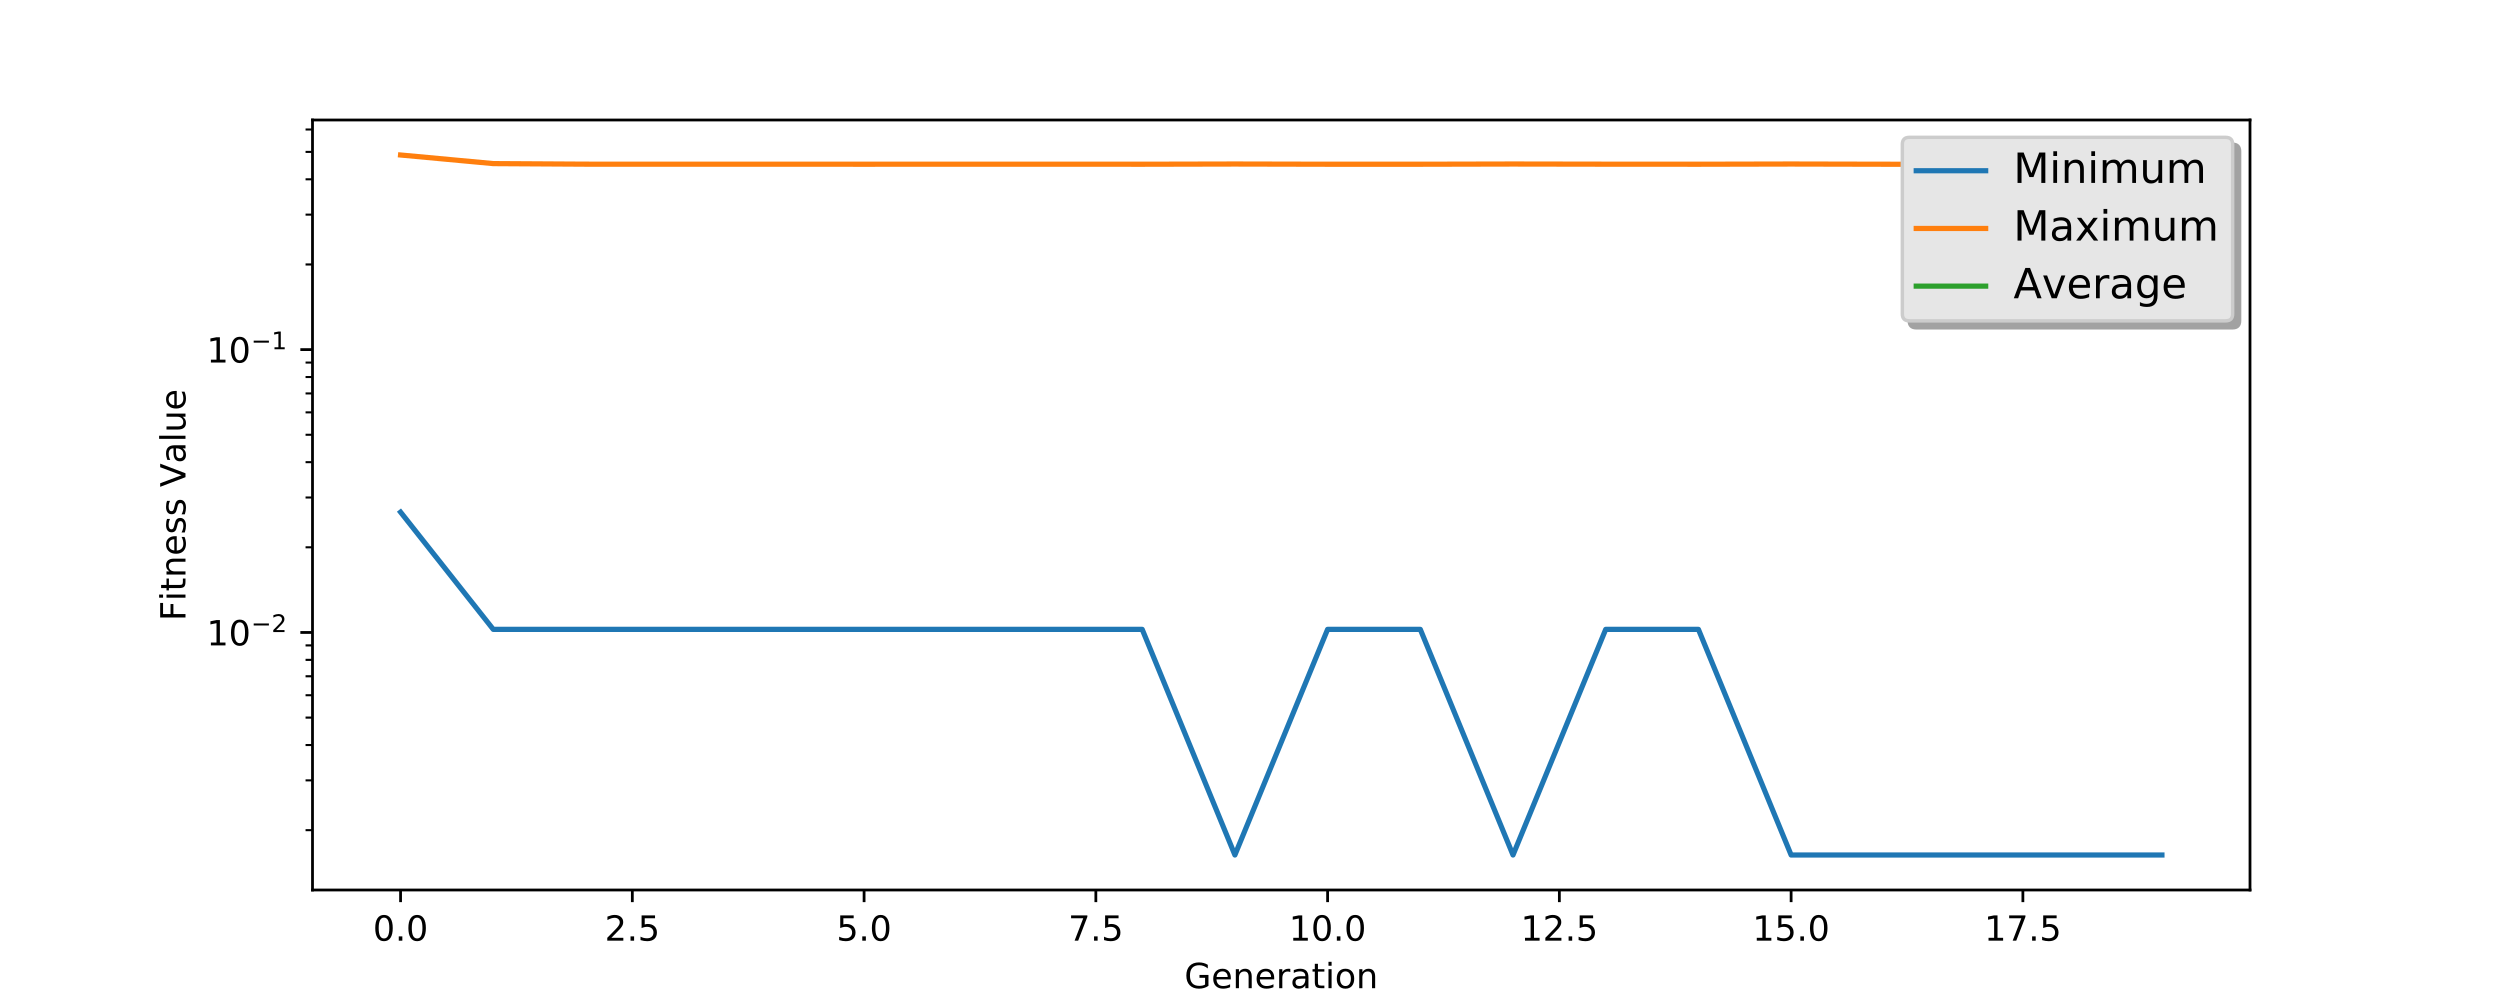
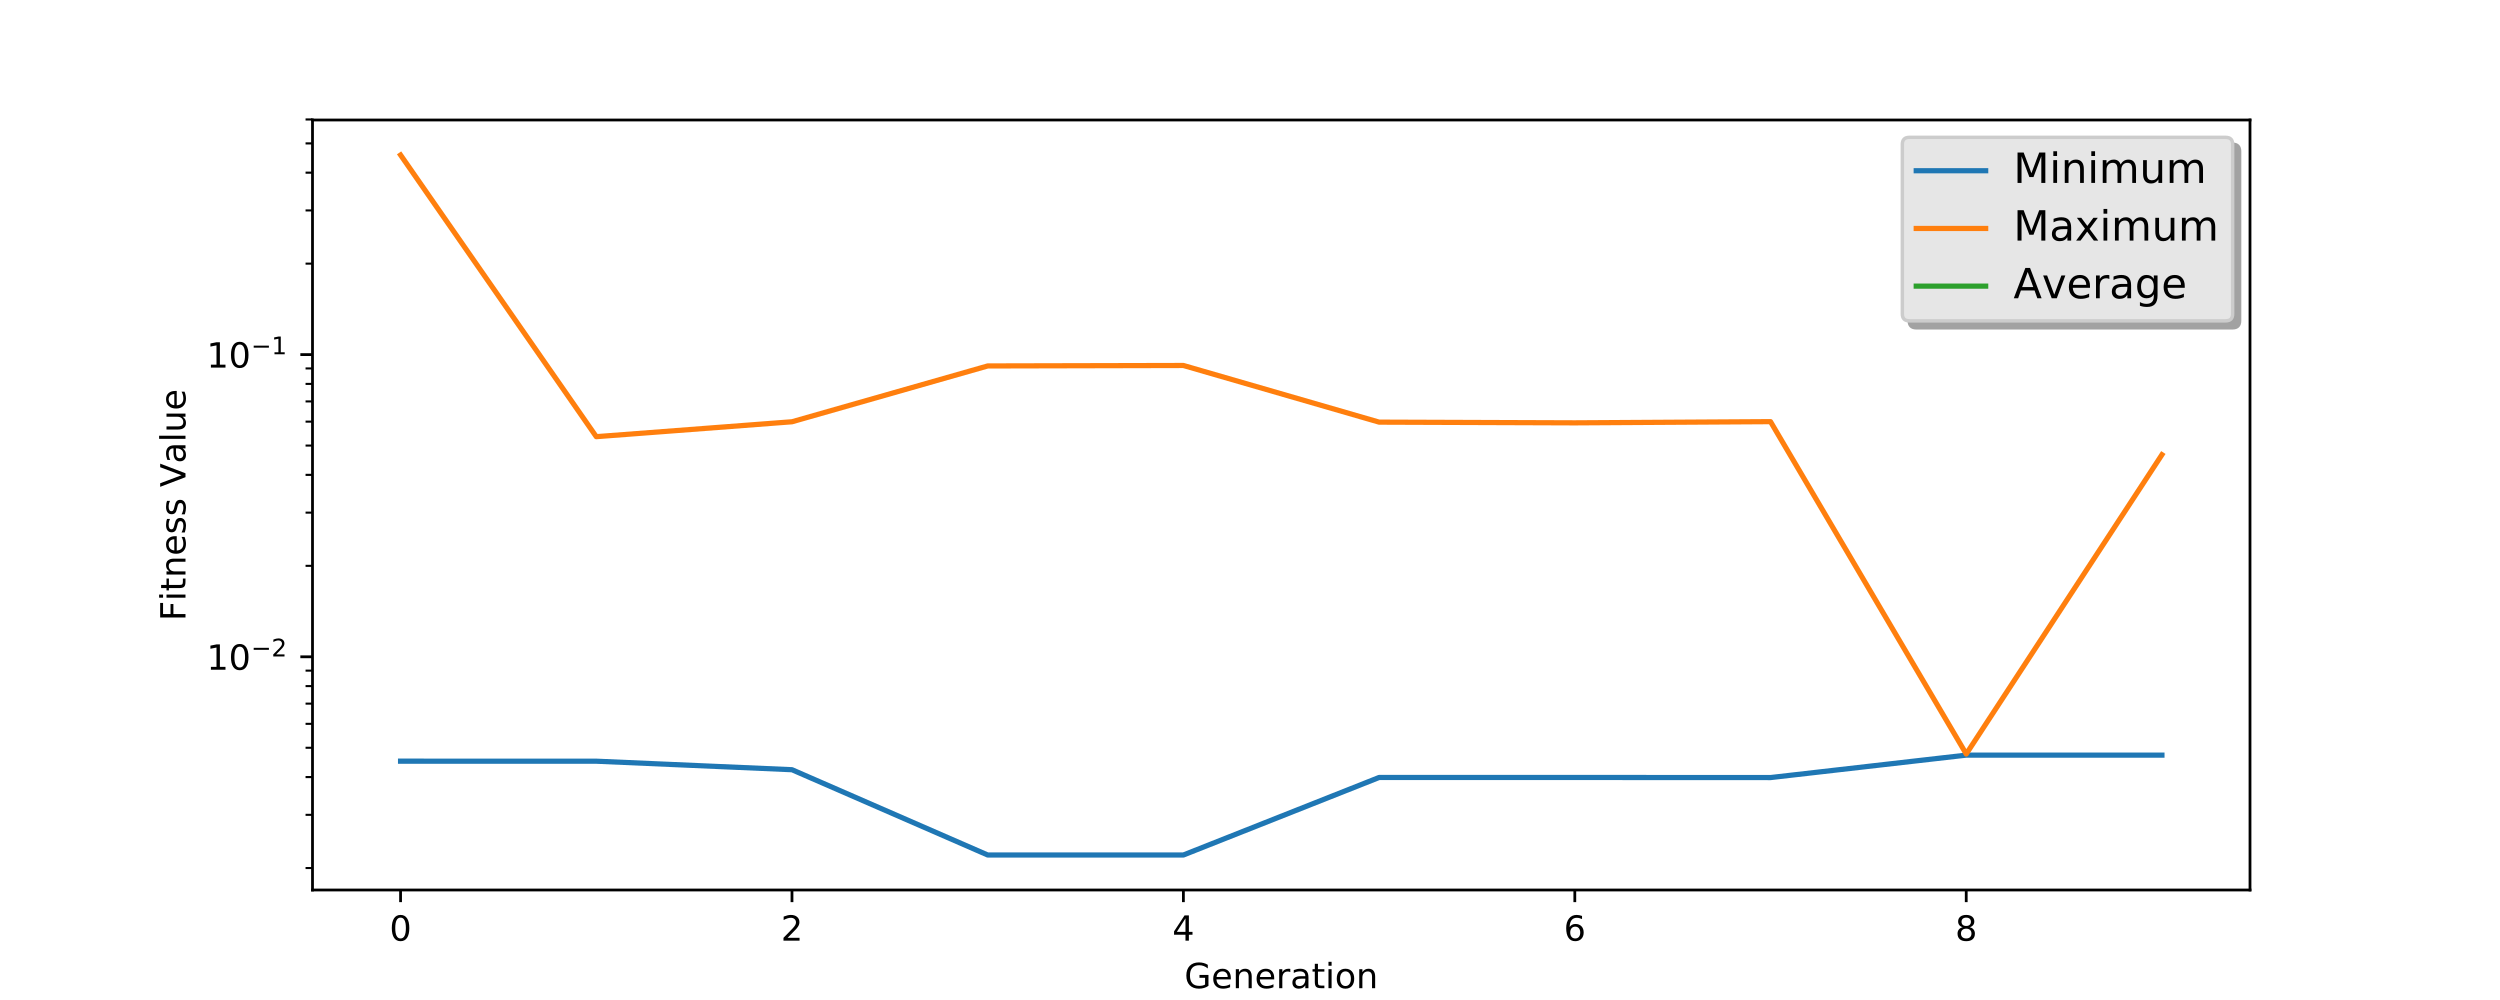
<svg xmlns="http://www.w3.org/2000/svg" xmlns:xlink="http://www.w3.org/1999/xlink" height="288pt" version="1.1" viewBox="0 0 720 288" width="720pt">
  <defs>
    <style type="text/css">
*{stroke-linecap:butt;stroke-linejoin:round;}
  </style>
  </defs>
  <g id="figure_1">
    <g id="patch_1">
      <path d="M 0 288  L 720 288  L 720 0  L 0 0  z " style="fill:#ffffff;" />
    </g>
    <g id="axes_1">
      <g id="patch_2">
        <path d="M 90 256.32  L 648 256.32  L 648 34.56  L 90 34.56  z " style="fill:#ffffff;" />
      </g>
      <g id="matplotlib.axis_1">
        <g id="xtick_1">
          <g id="line2d_1">
            <defs>
-               <path d="M 0 0  L 0 3.5  " id="m25091fe528" style="stroke:#000000;stroke-width:0.8;" />
-             </defs>
-             <g>
-               <use style="stroke:#000000;stroke-width:0.8;" x="115.364" xlink:href="#m25091fe528" y="256.32" />
+               <path d="M 0 0  L 0 3.5  " id="m933e00a827" style="stroke:#000000;stroke-width:0.8;" />
+             </defs>
+             <g>
+               <use style="stroke:#000000;stroke-width:0.8;" x="115.364" xlink:href="#m933e00a827" y="256.32" />
            </g>
          </g>
          <g id="text_1">
            <defs>
              <path d="M 31.781 66.406  Q 24.172 66.406 20.328 58.906  Q 16.5 51.422 16.5 36.375  Q 16.5 21.391 20.328 13.891  Q 24.172 6.391 31.781 6.391  Q 39.453 6.391 43.281 13.891  Q 47.125 21.391 47.125 36.375  Q 47.125 51.422 43.281 58.906  Q 39.453 66.406 31.781 66.406  z M 31.781 74.219  Q 44.047 74.219 50.516 64.516  Q 56.984 54.828 56.984 36.375  Q 56.984 17.969 50.516 8.266  Q 44.047 -1.422 31.781 -1.422  Q 19.531 -1.422 13.062 8.266  Q 6.594 17.969 6.594 36.375  Q 6.594 54.828 13.062 64.516  Q 19.531 74.219 31.781 74.219  z " id="DejaVuSans-30" />
-               <path d="M 10.688 12.406  L 21 12.406  L 21 0  L 10.688 0  z " id="DejaVuSans-2e" />
-             </defs>
-             <g transform="translate(107.4121 270.9184)scale(0.1 -0.1)">
+             </defs>
+             <g transform="translate(112.1824 270.9184)scale(0.1 -0.1)">
              <use xlink:href="#DejaVuSans-30" />
-               <use x="63.623" xlink:href="#DejaVuSans-2e" />
-               <use x="95.41" xlink:href="#DejaVuSans-30" />
            </g>
          </g>
        </g>
        <g id="xtick_2">
          <g id="line2d_2">
            <g>
-               <use style="stroke:#000000;stroke-width:0.8;" x="182.11" xlink:href="#m25091fe528" y="256.32" />
+               <use style="stroke:#000000;stroke-width:0.8;" x="228.091" xlink:href="#m933e00a827" y="256.32" />
            </g>
          </g>
          <g id="text_2">
            <defs>
              <path d="M 19.188 8.297  L 53.609 8.297  L 53.609 0  L 7.328 0  L 7.328 8.297  Q 12.938 14.109 22.625 23.891  Q 32.328 33.688 34.812 36.531  Q 39.547 41.844 41.422 45.531  Q 43.312 49.219 43.312 52.781  Q 43.312 58.594 39.234 62.25  Q 35.156 65.922 28.609 65.922  Q 23.969 65.922 18.812 64.312  Q 13.672 62.703 7.812 59.422  L 7.812 69.391  Q 13.766 71.781 18.938 73  Q 24.125 74.219 28.422 74.219  Q 39.75 74.219 46.484 68.547  Q 53.219 62.891 53.219 53.422  Q 53.219 48.922 51.531 44.891  Q 49.859 40.875 45.406 35.406  Q 44.188 33.984 37.641 27.219  Q 31.109 20.453 19.188 8.297  z " id="DejaVuSans-32" />
-               <path d="M 10.797 72.906  L 49.516 72.906  L 49.516 64.594  L 19.828 64.594  L 19.828 46.734  Q 21.969 47.469 24.109 47.828  Q 26.266 48.188 28.422 48.188  Q 40.625 48.188 47.75 41.5  Q 54.891 34.812 54.891 23.391  Q 54.891 11.625 47.562 5.094  Q 40.234 -1.422 26.906 -1.422  Q 22.312 -1.422 17.547 -0.641  Q 12.797 0.141 7.719 1.703  L 7.719 11.625  Q 12.109 9.234 16.797 8.062  Q 21.484 6.891 26.703 6.891  Q 35.156 6.891 40.078 11.328  Q 45.016 15.766 45.016 23.391  Q 45.016 31 40.078 35.438  Q 35.156 39.891 26.703 39.891  Q 22.75 39.891 18.812 39.016  Q 14.891 38.141 10.797 36.281  z " id="DejaVuSans-35" />
-             </defs>
-             <g transform="translate(174.1585 270.9184)scale(0.1 -0.1)">
+             </defs>
+             <g transform="translate(224.9097 270.9184)scale(0.1 -0.1)">
              <use xlink:href="#DejaVuSans-32" />
-               <use x="63.623" xlink:href="#DejaVuSans-2e" />
-               <use x="95.41" xlink:href="#DejaVuSans-35" />
            </g>
          </g>
        </g>
        <g id="xtick_3">
          <g id="line2d_3">
            <g>
-               <use style="stroke:#000000;stroke-width:0.8;" x="248.856" xlink:href="#m25091fe528" y="256.32" />
+               <use style="stroke:#000000;stroke-width:0.8;" x="340.818" xlink:href="#m933e00a827" y="256.32" />
            </g>
          </g>
          <g id="text_3">
-             <g transform="translate(240.9049 270.9184)scale(0.1 -0.1)">
-               <use xlink:href="#DejaVuSans-35" />
-               <use x="63.623" xlink:href="#DejaVuSans-2e" />
-               <use x="95.41" xlink:href="#DejaVuSans-30" />
+             <defs>
+               <path d="M 37.797 64.312  L 12.891 25.391  L 37.797 25.391  z M 35.203 72.906  L 47.609 72.906  L 47.609 25.391  L 58.016 25.391  L 58.016 17.188  L 47.609 17.188  L 47.609 0  L 37.797 0  L 37.797 17.188  L 4.891 17.188  L 4.891 26.703  z " id="DejaVuSans-34" />
+             </defs>
+             <g transform="translate(337.6369 270.9184)scale(0.1 -0.1)">
+               <use xlink:href="#DejaVuSans-34" />
            </g>
          </g>
        </g>
        <g id="xtick_4">
          <g id="line2d_4">
            <g>
-               <use style="stroke:#000000;stroke-width:0.8;" x="315.603" xlink:href="#m25091fe528" y="256.32" />
+               <use style="stroke:#000000;stroke-width:0.8;" x="453.545" xlink:href="#m933e00a827" y="256.32" />
            </g>
          </g>
          <g id="text_4">
            <defs>
-               <path d="M 8.203 72.906  L 55.078 72.906  L 55.078 68.703  L 28.609 0  L 18.312 0  L 43.219 64.594  L 8.203 64.594  z " id="DejaVuSans-37" />
-             </defs>
-             <g transform="translate(307.6513 270.9184)scale(0.1 -0.1)">
-               <use xlink:href="#DejaVuSans-37" />
-               <use x="63.623" xlink:href="#DejaVuSans-2e" />
-               <use x="95.41" xlink:href="#DejaVuSans-35" />
+               <path d="M 33.016 40.375  Q 26.375 40.375 22.484 35.828  Q 18.609 31.297 18.609 23.391  Q 18.609 15.531 22.484 10.953  Q 26.375 6.391 33.016 6.391  Q 39.656 6.391 43.531 10.953  Q 47.406 15.531 47.406 23.391  Q 47.406 31.297 43.531 35.828  Q 39.656 40.375 33.016 40.375  z M 52.594 71.297  L 52.594 62.312  Q 48.875 64.062 45.094 64.984  Q 41.312 65.922 37.594 65.922  Q 27.828 65.922 22.672 59.328  Q 17.531 52.734 16.797 39.406  Q 19.672 43.656 24.016 45.922  Q 28.375 48.188 33.594 48.188  Q 44.578 48.188 50.953 41.516  Q 57.328 34.859 57.328 23.391  Q 57.328 12.156 50.688 5.359  Q 44.047 -1.422 33.016 -1.422  Q 20.359 -1.422 13.672 8.266  Q 6.984 17.969 6.984 36.375  Q 6.984 53.656 15.188 63.938  Q 23.391 74.219 37.203 74.219  Q 40.922 74.219 44.703 73.484  Q 48.484 72.75 52.594 71.297  z " id="DejaVuSans-36" />
+             </defs>
+             <g transform="translate(450.3642 270.9184)scale(0.1 -0.1)">
+               <use xlink:href="#DejaVuSans-36" />
            </g>
          </g>
        </g>
        <g id="xtick_5">
          <g id="line2d_5">
            <g>
-               <use style="stroke:#000000;stroke-width:0.8;" x="382.349" xlink:href="#m25091fe528" y="256.32" />
+               <use style="stroke:#000000;stroke-width:0.8;" x="566.273" xlink:href="#m933e00a827" y="256.32" />
            </g>
          </g>
          <g id="text_5">
            <defs>
-               <path d="M 12.406 8.297  L 28.516 8.297  L 28.516 63.922  L 10.984 60.406  L 10.984 69.391  L 28.422 72.906  L 38.281 72.906  L 38.281 8.297  L 54.391 8.297  L 54.391 0  L 12.406 0  z " id="DejaVuSans-31" />
-             </defs>
-             <g transform="translate(371.2165 270.9184)scale(0.1 -0.1)">
-               <use xlink:href="#DejaVuSans-31" />
-               <use x="63.623" xlink:href="#DejaVuSans-30" />
-               <use x="127.246" xlink:href="#DejaVuSans-2e" />
-               <use x="159.033" xlink:href="#DejaVuSans-30" />
-             </g>
-           </g>
-         </g>
-         <g id="xtick_6">
-           <g id="line2d_6">
-             <g>
-               <use style="stroke:#000000;stroke-width:0.8;" x="449.096" xlink:href="#m25091fe528" y="256.32" />
-             </g>
-           </g>
-           <g id="text_6">
-             <g transform="translate(437.9629 270.9184)scale(0.1 -0.1)">
-               <use xlink:href="#DejaVuSans-31" />
-               <use x="63.623" xlink:href="#DejaVuSans-32" />
-               <use x="127.246" xlink:href="#DejaVuSans-2e" />
-               <use x="159.033" xlink:href="#DejaVuSans-35" />
-             </g>
-           </g>
-         </g>
-         <g id="xtick_7">
-           <g id="line2d_7">
-             <g>
-               <use style="stroke:#000000;stroke-width:0.8;" x="515.842" xlink:href="#m25091fe528" y="256.32" />
-             </g>
-           </g>
-           <g id="text_7">
-             <g transform="translate(504.7093 270.9184)scale(0.1 -0.1)">
-               <use xlink:href="#DejaVuSans-31" />
-               <use x="63.623" xlink:href="#DejaVuSans-35" />
-               <use x="127.246" xlink:href="#DejaVuSans-2e" />
-               <use x="159.033" xlink:href="#DejaVuSans-30" />
-             </g>
-           </g>
-         </g>
-         <g id="xtick_8">
-           <g id="line2d_8">
-             <g>
-               <use style="stroke:#000000;stroke-width:0.8;" x="582.589" xlink:href="#m25091fe528" y="256.32" />
-             </g>
-           </g>
-           <g id="text_8">
-             <g transform="translate(571.4557 270.9184)scale(0.1 -0.1)">
-               <use xlink:href="#DejaVuSans-31" />
-               <use x="63.623" xlink:href="#DejaVuSans-37" />
-               <use x="127.246" xlink:href="#DejaVuSans-2e" />
-               <use x="159.033" xlink:href="#DejaVuSans-35" />
-             </g>
-           </g>
-         </g>
-         <g id="text_9">
+               <path d="M 31.781 34.625  Q 24.75 34.625 20.719 30.859  Q 16.703 27.094 16.703 20.516  Q 16.703 13.922 20.719 10.156  Q 24.75 6.391 31.781 6.391  Q 38.812 6.391 42.859 10.172  Q 46.922 13.969 46.922 20.516  Q 46.922 27.094 42.891 30.859  Q 38.875 34.625 31.781 34.625  z M 21.922 38.812  Q 15.578 40.375 12.031 44.719  Q 8.5 49.078 8.5 55.328  Q 8.5 64.062 14.719 69.141  Q 20.953 74.219 31.781 74.219  Q 42.672 74.219 48.875 69.141  Q 55.078 64.062 55.078 55.328  Q 55.078 49.078 51.531 44.719  Q 48 40.375 41.703 38.812  Q 48.828 37.156 52.797 32.312  Q 56.781 27.484 56.781 20.516  Q 56.781 9.906 50.312 4.234  Q 43.844 -1.422 31.781 -1.422  Q 19.734 -1.422 13.25 4.234  Q 6.781 9.906 6.781 20.516  Q 6.781 27.484 10.781 32.312  Q 14.797 37.156 21.922 38.812  z M 18.312 54.391  Q 18.312 48.734 21.844 45.562  Q 25.391 42.391 31.781 42.391  Q 38.141 42.391 41.719 45.562  Q 45.312 48.734 45.312 54.391  Q 45.312 60.062 41.719 63.234  Q 38.141 66.406 31.781 66.406  Q 25.391 66.406 21.844 63.234  Q 18.312 60.062 18.312 54.391  z " id="DejaVuSans-38" />
+             </defs>
+             <g transform="translate(563.0915 270.9184)scale(0.1 -0.1)">
+               <use xlink:href="#DejaVuSans-38" />
+             </g>
+           </g>
+         </g>
+         <g id="text_6">
          <defs>
            <path d="M 59.516 10.406  L 59.516 29.984  L 43.406 29.984  L 43.406 38.094  L 69.281 38.094  L 69.281 6.781  Q 63.578 2.734 56.688 0.656  Q 49.812 -1.422 42 -1.422  Q 24.906 -1.422 15.25 8.562  Q 5.609 18.562 5.609 36.375  Q 5.609 54.25 15.25 64.234  Q 24.906 74.219 42 74.219  Q 49.125 74.219 55.547 72.453  Q 61.969 70.703 67.391 67.281  L 67.391 56.781  Q 61.922 61.422 55.766 63.766  Q 49.609 66.109 42.828 66.109  Q 29.438 66.109 22.719 58.641  Q 16.016 51.172 16.016 36.375  Q 16.016 21.625 22.719 14.156  Q 29.438 6.688 42.828 6.688  Q 48.047 6.688 52.141 7.594  Q 56.25 8.5 59.516 10.406  z " id="DejaVuSans-47" />
            <path d="M 56.203 29.594  L 56.203 25.203  L 14.891 25.203  Q 15.484 15.922 20.484 11.062  Q 25.484 6.203 34.422 6.203  Q 39.594 6.203 44.453 7.469  Q 49.312 8.734 54.109 11.281  L 54.109 2.781  Q 49.266 0.734 44.188 -0.344  Q 39.109 -1.422 33.891 -1.422  Q 20.797 -1.422 13.156 6.188  Q 5.516 13.812 5.516 26.812  Q 5.516 40.234 12.766 48.109  Q 20.016 56 32.328 56  Q 43.359 56 49.781 48.891  Q 56.203 41.797 56.203 29.594  z M 47.219 32.234  Q 47.125 39.594 43.094 43.984  Q 39.062 48.391 32.422 48.391  Q 24.906 48.391 20.391 44.141  Q 15.875 39.891 15.188 32.172  z " id="DejaVuSans-65" />
            <path d="M 54.891 33.016  L 54.891 0  L 45.906 0  L 45.906 32.719  Q 45.906 40.484 42.875 44.328  Q 39.844 48.188 33.797 48.188  Q 26.516 48.188 22.312 43.547  Q 18.109 38.922 18.109 30.906  L 18.109 0  L 9.078 0  L 9.078 54.688  L 18.109 54.688  L 18.109 46.188  Q 21.344 51.125 25.703 53.562  Q 30.078 56 35.797 56  Q 45.219 56 50.047 50.172  Q 54.891 44.344 54.891 33.016  z " id="DejaVuSans-6e" />
            <path d="M 41.109 46.297  Q 39.594 47.172 37.812 47.578  Q 36.031 48 33.891 48  Q 26.266 48 22.188 43.047  Q 18.109 38.094 18.109 28.812  L 18.109 0  L 9.078 0  L 9.078 54.688  L 18.109 54.688  L 18.109 46.188  Q 20.953 51.172 25.484 53.578  Q 30.031 56 36.531 56  Q 37.453 56 38.578 55.875  Q 39.703 55.766 41.062 55.516  z " id="DejaVuSans-72" />
            <path d="M 34.281 27.484  Q 23.391 27.484 19.188 25  Q 14.984 22.516 14.984 16.5  Q 14.984 11.719 18.141 8.906  Q 21.297 6.109 26.703 6.109  Q 34.188 6.109 38.703 11.406  Q 43.219 16.703 43.219 25.484  L 43.219 27.484  z M 52.203 31.203  L 52.203 0  L 43.219 0  L 43.219 8.297  Q 40.141 3.328 35.547 0.953  Q 30.953 -1.422 24.312 -1.422  Q 15.922 -1.422 10.953 3.297  Q 6 8.016 6 15.922  Q 6 25.141 12.172 29.828  Q 18.359 34.516 30.609 34.516  L 43.219 34.516  L 43.219 35.406  Q 43.219 41.609 39.141 45  Q 35.062 48.391 27.688 48.391  Q 23 48.391 18.547 47.266  Q 14.109 46.141 10.016 43.891  L 10.016 52.203  Q 14.938 54.109 19.578 55.047  Q 24.219 56 28.609 56  Q 40.484 56 46.344 49.844  Q 52.203 43.703 52.203 31.203  z " id="DejaVuSans-61" />
            <path d="M 18.312 70.219  L 18.312 54.688  L 36.812 54.688  L 36.812 47.703  L 18.312 47.703  L 18.312 18.016  Q 18.312 11.328 20.141 9.422  Q 21.969 7.516 27.594 7.516  L 36.812 7.516  L 36.812 0  L 27.594 0  Q 17.188 0 13.234 3.875  Q 9.281 7.766 9.281 18.016  L 9.281 47.703  L 2.688 47.703  L 2.688 54.688  L 9.281 54.688  L 9.281 70.219  z " id="DejaVuSans-74" />
            <path d="M 9.422 54.688  L 18.406 54.688  L 18.406 0  L 9.422 0  z M 9.422 75.984  L 18.406 75.984  L 18.406 64.594  L 9.422 64.594  z " id="DejaVuSans-69" />
            <path d="M 30.609 48.391  Q 23.391 48.391 19.188 42.75  Q 14.984 37.109 14.984 27.297  Q 14.984 17.484 19.156 11.844  Q 23.344 6.203 30.609 6.203  Q 37.797 6.203 41.984 11.859  Q 46.188 17.531 46.188 27.297  Q 46.188 37.016 41.984 42.703  Q 37.797 48.391 30.609 48.391  z M 30.609 56  Q 42.328 56 49.016 48.375  Q 55.719 40.766 55.719 27.297  Q 55.719 13.875 49.016 6.219  Q 42.328 -1.422 30.609 -1.422  Q 18.844 -1.422 12.172 6.219  Q 5.516 13.875 5.516 27.297  Q 5.516 40.766 12.172 48.375  Q 18.844 56 30.609 56  z " id="DejaVuSans-6f" />
          </defs>
          <g transform="translate(341.107 284.5966)scale(0.1 -0.1)">
            <use xlink:href="#DejaVuSans-47" />
            <use x="77.49" xlink:href="#DejaVuSans-65" />
            <use x="139.014" xlink:href="#DejaVuSans-6e" />
            <use x="202.393" xlink:href="#DejaVuSans-65" />
            <use x="263.916" xlink:href="#DejaVuSans-72" />
            <use x="305.029" xlink:href="#DejaVuSans-61" />
            <use x="366.309" xlink:href="#DejaVuSans-74" />
            <use x="405.518" xlink:href="#DejaVuSans-69" />
            <use x="433.301" xlink:href="#DejaVuSans-6f" />
            <use x="494.482" xlink:href="#DejaVuSans-6e" />
          </g>
        </g>
      </g>
      <g id="matplotlib.axis_2">
        <g id="ytick_1">
-           <g id="line2d_9">
-             <defs>
-               <path d="M 0 0  L -3.5 0  " id="m094d6706f7" style="stroke:#000000;stroke-width:0.8;" />
-             </defs>
-             <g>
-               <use style="stroke:#000000;stroke-width:0.8;" x="90" xlink:href="#m094d6706f7" y="182.149" />
-             </g>
-           </g>
-           <g id="text_10">
-             <defs>
+           <g id="line2d_6">
+             <defs>
+               <path d="M 0 0  L -3.5 0  " id="mf08ad12aa3" style="stroke:#000000;stroke-width:0.8;" />
+             </defs>
+             <g>
+               <use style="stroke:#000000;stroke-width:0.8;" x="90" xlink:href="#mf08ad12aa3" y="189.161" />
+             </g>
+           </g>
+           <g id="text_7">
+             <defs>
+               <path d="M 12.406 8.297  L 28.516 8.297  L 28.516 63.922  L 10.984 60.406  L 10.984 69.391  L 28.422 72.906  L 38.281 72.906  L 38.281 8.297  L 54.391 8.297  L 54.391 0  L 12.406 0  z " id="DejaVuSans-31" />
              <path d="M 10.594 35.5  L 73.188 35.5  L 73.188 27.203  L 10.594 27.203  z " id="DejaVuSans-2212" />
            </defs>
-             <g transform="translate(59.5 185.948)scale(0.1 -0.1)">
+             <g transform="translate(59.5 192.9606)scale(0.1 -0.1)">
              <use transform="translate(0 0.765625)" xlink:href="#DejaVuSans-31" />
              <use transform="translate(63.62305 0.765625)" xlink:href="#DejaVuSans-30" />
              <use transform="translate(128.2031 39.04688)scale(0.7)" xlink:href="#DejaVuSans-2212" />
              <use transform="translate(186.8555 39.04688)scale(0.7)" xlink:href="#DejaVuSans-32" />
            </g>
          </g>
        </g>
        <g id="ytick_2">
-           <g id="line2d_10">
-             <g>
-               <use style="stroke:#000000;stroke-width:0.8;" x="90" xlink:href="#m094d6706f7" y="100.687" />
-             </g>
-           </g>
-           <g id="text_11">
-             <g transform="translate(59.5 104.4858)scale(0.1 -0.1)">
+           <g id="line2d_7">
+             <g>
+               <use style="stroke:#000000;stroke-width:0.8;" x="90" xlink:href="#mf08ad12aa3" y="102.129" />
+             </g>
+           </g>
+           <g id="text_8">
+             <g transform="translate(59.5 105.9283)scale(0.1 -0.1)">
              <use transform="translate(0 0.684375)" xlink:href="#DejaVuSans-31" />
              <use transform="translate(63.62305 0.684375)" xlink:href="#DejaVuSans-30" />
              <use transform="translate(128.2031 38.96563)scale(0.7)" xlink:href="#DejaVuSans-2212" />
              <use transform="translate(186.8555 38.96563)scale(0.7)" xlink:href="#DejaVuSans-31" />
            </g>
          </g>
        </g>
        <g id="ytick_3">
+           <g id="line2d_8">
+             <defs>
+               <path d="M 0 0  L -2 0  " id="mee16895642" style="stroke:#000000;stroke-width:0.6;" />
+             </defs>
+             <g>
+               <use style="stroke:#000000;stroke-width:0.6;" x="90" xlink:href="#mee16895642" y="249.994" />
+             </g>
+           </g>
+         </g>
+         <g id="ytick_4">
+           <g id="line2d_9">
+             <g>
+               <use style="stroke:#000000;stroke-width:0.6;" x="90" xlink:href="#mee16895642" y="234.669" />
+             </g>
+           </g>
+         </g>
+         <g id="ytick_5">
+           <g id="line2d_10">
+             <g>
+               <use style="stroke:#000000;stroke-width:0.6;" x="90" xlink:href="#mee16895642" y="223.795" />
+             </g>
+           </g>
+         </g>
+         <g id="ytick_6">
          <g id="line2d_11">
-             <defs>
-               <path d="M 0 0  L -2 0  " id="m4e002169c6" style="stroke:#000000;stroke-width:0.6;" />
-             </defs>
-             <g>
-               <use style="stroke:#000000;stroke-width:0.6;" x="90" xlink:href="#m4e002169c6" y="239.088" />
-             </g>
-           </g>
-         </g>
-         <g id="ytick_4">
+             <g>
+               <use style="stroke:#000000;stroke-width:0.6;" x="90" xlink:href="#mee16895642" y="215.361" />
+             </g>
+           </g>
+         </g>
+         <g id="ytick_7">
          <g id="line2d_12">
            <g>
-               <use style="stroke:#000000;stroke-width:0.6;" x="90" xlink:href="#m4e002169c6" y="224.744" />
-             </g>
-           </g>
-         </g>
-         <g id="ytick_5">
+               <use style="stroke:#000000;stroke-width:0.6;" x="90" xlink:href="#mee16895642" y="208.469" />
+             </g>
+           </g>
+         </g>
+         <g id="ytick_8">
          <g id="line2d_13">
            <g>
-               <use style="stroke:#000000;stroke-width:0.6;" x="90" xlink:href="#m4e002169c6" y="214.566" />
-             </g>
-           </g>
-         </g>
-         <g id="ytick_6">
+               <use style="stroke:#000000;stroke-width:0.6;" x="90" xlink:href="#mee16895642" y="202.643" />
+             </g>
+           </g>
+         </g>
+         <g id="ytick_9">
          <g id="line2d_14">
            <g>
-               <use style="stroke:#000000;stroke-width:0.6;" x="90" xlink:href="#m4e002169c6" y="206.671" />
-             </g>
-           </g>
-         </g>
-         <g id="ytick_7">
+               <use style="stroke:#000000;stroke-width:0.6;" x="90" xlink:href="#mee16895642" y="197.596" />
+             </g>
+           </g>
+         </g>
+         <g id="ytick_10">
          <g id="line2d_15">
            <g>
-               <use style="stroke:#000000;stroke-width:0.6;" x="90" xlink:href="#m4e002169c6" y="200.221" />
-             </g>
-           </g>
-         </g>
-         <g id="ytick_8">
+               <use style="stroke:#000000;stroke-width:0.6;" x="90" xlink:href="#mee16895642" y="193.144" />
+             </g>
+           </g>
+         </g>
+         <g id="ytick_11">
          <g id="line2d_16">
            <g>
-               <use style="stroke:#000000;stroke-width:0.6;" x="90" xlink:href="#m4e002169c6" y="194.767" />
-             </g>
-           </g>
-         </g>
-         <g id="ytick_9">
+               <use style="stroke:#000000;stroke-width:0.6;" x="90" xlink:href="#mee16895642" y="162.962" />
+             </g>
+           </g>
+         </g>
+         <g id="ytick_12">
          <g id="line2d_17">
            <g>
-               <use style="stroke:#000000;stroke-width:0.6;" x="90" xlink:href="#m4e002169c6" y="190.043" />
-             </g>
-           </g>
-         </g>
-         <g id="ytick_10">
+               <use style="stroke:#000000;stroke-width:0.6;" x="90" xlink:href="#mee16895642" y="147.636" />
+             </g>
+           </g>
+         </g>
+         <g id="ytick_13">
          <g id="line2d_18">
            <g>
-               <use style="stroke:#000000;stroke-width:0.6;" x="90" xlink:href="#m4e002169c6" y="185.876" />
-             </g>
-           </g>
-         </g>
-         <g id="ytick_11">
+               <use style="stroke:#000000;stroke-width:0.6;" x="90" xlink:href="#mee16895642" y="136.763" />
+             </g>
+           </g>
+         </g>
+         <g id="ytick_14">
          <g id="line2d_19">
            <g>
-               <use style="stroke:#000000;stroke-width:0.6;" x="90" xlink:href="#m4e002169c6" y="157.626" />
-             </g>
-           </g>
-         </g>
-         <g id="ytick_12">
+               <use style="stroke:#000000;stroke-width:0.6;" x="90" xlink:href="#mee16895642" y="128.328" />
+             </g>
+           </g>
+         </g>
+         <g id="ytick_15">
          <g id="line2d_20">
            <g>
-               <use style="stroke:#000000;stroke-width:0.6;" x="90" xlink:href="#m4e002169c6" y="143.281" />
-             </g>
-           </g>
-         </g>
-         <g id="ytick_13">
+               <use style="stroke:#000000;stroke-width:0.6;" x="90" xlink:href="#mee16895642" y="121.437" />
+             </g>
+           </g>
+         </g>
+         <g id="ytick_16">
          <g id="line2d_21">
            <g>
-               <use style="stroke:#000000;stroke-width:0.6;" x="90" xlink:href="#m4e002169c6" y="133.104" />
-             </g>
-           </g>
-         </g>
-         <g id="ytick_14">
+               <use style="stroke:#000000;stroke-width:0.6;" x="90" xlink:href="#mee16895642" y="115.611" />
+             </g>
+           </g>
+         </g>
+         <g id="ytick_17">
          <g id="line2d_22">
            <g>
-               <use style="stroke:#000000;stroke-width:0.6;" x="90" xlink:href="#m4e002169c6" y="125.209" />
-             </g>
-           </g>
-         </g>
-         <g id="ytick_15">
+               <use style="stroke:#000000;stroke-width:0.6;" x="90" xlink:href="#mee16895642" y="110.563" />
+             </g>
+           </g>
+         </g>
+         <g id="ytick_18">
          <g id="line2d_23">
            <g>
-               <use style="stroke:#000000;stroke-width:0.6;" x="90" xlink:href="#m4e002169c6" y="118.759" />
-             </g>
-           </g>
-         </g>
-         <g id="ytick_16">
+               <use style="stroke:#000000;stroke-width:0.6;" x="90" xlink:href="#mee16895642" y="106.111" />
+             </g>
+           </g>
+         </g>
+         <g id="ytick_19">
          <g id="line2d_24">
            <g>
-               <use style="stroke:#000000;stroke-width:0.6;" x="90" xlink:href="#m4e002169c6" y="113.305" />
-             </g>
-           </g>
-         </g>
-         <g id="ytick_17">
+               <use style="stroke:#000000;stroke-width:0.6;" x="90" xlink:href="#mee16895642" y="75.93" />
+             </g>
+           </g>
+         </g>
+         <g id="ytick_20">
          <g id="line2d_25">
            <g>
-               <use style="stroke:#000000;stroke-width:0.6;" x="90" xlink:href="#m4e002169c6" y="108.581" />
-             </g>
-           </g>
-         </g>
-         <g id="ytick_18">
+               <use style="stroke:#000000;stroke-width:0.6;" x="90" xlink:href="#mee16895642" y="60.604" />
+             </g>
+           </g>
+         </g>
+         <g id="ytick_21">
          <g id="line2d_26">
            <g>
-               <use style="stroke:#000000;stroke-width:0.6;" x="90" xlink:href="#m4e002169c6" y="104.414" />
-             </g>
-           </g>
-         </g>
-         <g id="ytick_19">
+               <use style="stroke:#000000;stroke-width:0.6;" x="90" xlink:href="#mee16895642" y="49.73" />
+             </g>
+           </g>
+         </g>
+         <g id="ytick_22">
          <g id="line2d_27">
            <g>
-               <use style="stroke:#000000;stroke-width:0.6;" x="90" xlink:href="#m4e002169c6" y="76.164" />
-             </g>
-           </g>
-         </g>
-         <g id="ytick_20">
+               <use style="stroke:#000000;stroke-width:0.6;" x="90" xlink:href="#mee16895642" y="41.296" />
+             </g>
+           </g>
+         </g>
+         <g id="ytick_23">
          <g id="line2d_28">
            <g>
-               <use style="stroke:#000000;stroke-width:0.6;" x="90" xlink:href="#m4e002169c6" y="61.819" />
-             </g>
-           </g>
-         </g>
-         <g id="ytick_21">
-           <g id="line2d_29">
-             <g>
-               <use style="stroke:#000000;stroke-width:0.6;" x="90" xlink:href="#m4e002169c6" y="51.642" />
-             </g>
-           </g>
-         </g>
-         <g id="ytick_22">
-           <g id="line2d_30">
-             <g>
-               <use style="stroke:#000000;stroke-width:0.6;" x="90" xlink:href="#m4e002169c6" y="43.747" />
-             </g>
-           </g>
-         </g>
-         <g id="ytick_23">
-           <g id="line2d_31">
-             <g>
-               <use style="stroke:#000000;stroke-width:0.6;" x="90" xlink:href="#m4e002169c6" y="37.297" />
-             </g>
-           </g>
-         </g>
-         <g id="text_12">
+               <use style="stroke:#000000;stroke-width:0.6;" x="90" xlink:href="#mee16895642" y="34.405" />
+             </g>
+           </g>
+         </g>
+         <g id="text_9">
          <defs>
            <path d="M 9.812 72.906  L 51.703 72.906  L 51.703 64.594  L 19.672 64.594  L 19.672 43.109  L 48.578 43.109  L 48.578 34.812  L 19.672 34.812  L 19.672 0  L 9.812 0  z " id="DejaVuSans-46" />
            <path d="M 44.281 53.078  L 44.281 44.578  Q 40.484 46.531 36.375 47.5  Q 32.281 48.484 27.875 48.484  Q 21.188 48.484 17.844 46.438  Q 14.5 44.391 14.5 40.281  Q 14.5 37.156 16.891 35.375  Q 19.281 33.594 26.516 31.984  L 29.594 31.297  Q 39.156 29.25 43.188 25.516  Q 47.219 21.781 47.219 15.094  Q 47.219 7.469 41.188 3.016  Q 35.156 -1.422 24.609 -1.422  Q 20.219 -1.422 15.453 -0.562  Q 10.688 0.297 5.422 2  L 5.422 11.281  Q 10.406 8.688 15.234 7.391  Q 20.062 6.109 24.812 6.109  Q 31.156 6.109 34.562 8.281  Q 37.984 10.453 37.984 14.406  Q 37.984 18.062 35.516 20.016  Q 33.062 21.969 24.703 23.781  L 21.578 24.516  Q 13.234 26.266 9.516 29.906  Q 5.812 33.547 5.812 39.891  Q 5.812 47.609 11.281 51.797  Q 16.75 56 26.812 56  Q 31.781 56 36.172 55.266  Q 40.578 54.547 44.281 53.078  z " id="DejaVuSans-73" />
            <path id="DejaVuSans-20" />
            <path d="M 28.609 0  L 0.781 72.906  L 11.078 72.906  L 34.188 11.531  L 57.328 72.906  L 67.578 72.906  L 39.797 0  z " id="DejaVuSans-56" />
            <path d="M 9.422 75.984  L 18.406 75.984  L 18.406 0  L 9.422 0  z " id="DejaVuSans-6c" />
            <path d="M 8.5 21.578  L 8.5 54.688  L 17.484 54.688  L 17.484 21.922  Q 17.484 14.156 20.5 10.266  Q 23.531 6.391 29.594 6.391  Q 36.859 6.391 41.078 11.031  Q 45.312 15.672 45.312 23.688  L 45.312 54.688  L 54.297 54.688  L 54.297 0  L 45.312 0  L 45.312 8.406  Q 42.047 3.422 37.719 1  Q 33.406 -1.422 27.688 -1.422  Q 18.266 -1.422 13.375 4.438  Q 8.5 10.297 8.5 21.578  z M 31.109 56  z " id="DejaVuSans-75" />
          </defs>
          <g transform="translate(53.42031 178.8166)rotate(-90)scale(0.1 -0.1)">
            <use xlink:href="#DejaVuSans-46" />
            <use x="57.41" xlink:href="#DejaVuSans-69" />
            <use x="85.193" xlink:href="#DejaVuSans-74" />
            <use x="124.402" xlink:href="#DejaVuSans-6e" />
            <use x="187.781" xlink:href="#DejaVuSans-65" />
            <use x="249.305" xlink:href="#DejaVuSans-73" />
            <use x="301.404" xlink:href="#DejaVuSans-73" />
            <use x="353.504" xlink:href="#DejaVuSans-20" />
            <use x="385.291" xlink:href="#DejaVuSans-56" />
            <use x="453.59" xlink:href="#DejaVuSans-61" />
            <use x="514.869" xlink:href="#DejaVuSans-6c" />
            <use x="542.652" xlink:href="#DejaVuSans-75" />
            <use x="606.031" xlink:href="#DejaVuSans-65" />
          </g>
        </g>
      </g>
-       <g id="line2d_32">
-         <path clip-path="url(#pf5e2eaee87)" d="M 115.364 147.492  L 142.062 181.259  L 168.761 181.259  L 195.459 181.259  L 222.158 181.259  L 248.856 181.259  L 275.555 181.259  L 302.254 181.259  L 328.952 181.259  L 355.651 246.24  L 382.349 181.259  L 409.048 181.259  L 435.746 246.24  L 462.445 181.259  L 489.144 181.259  L 515.842 246.24  L 542.541 246.24  L 569.239 246.24  L 595.938 246.24  L 622.636 246.24  " style="fill:none;stroke:#1f77b4;stroke-linecap:square;stroke-width:1.5;" />
-       </g>
-       <g id="line2d_33">
-         <path clip-path="url(#pf5e2eaee87)" d="M 115.364 44.64  L 142.062 47.117  L 168.761 47.282  L 195.459 47.284  L 222.158 47.284  L 248.856 47.3  L 275.555 47.284  L 302.254 47.284  L 328.952 47.3  L 355.651 47.238  L 382.349 47.299  L 409.048 47.299  L 435.746 47.238  L 462.445 47.284  L 489.144 47.299  L 515.842 47.238  L 542.541 47.3  L 569.239 47.317  L 595.938 47.317  L 622.636 47.281  " style="fill:none;stroke:#ff7f0e;stroke-linecap:square;stroke-width:1.5;" />
-       </g>
-       <g id="line2d_34">
-         <path clip-path="url(#pf5e2eaee87)" d="M 0 0  " style="fill:none;stroke:#2ca02c;stroke-linecap:square;stroke-width:1.5;" />
+       <g id="line2d_29">
+         <path clip-path="url(#p4b7fce4c34)" d="M 115.364 219.216  L 171.727 219.227  L 228.091 221.679  L 284.455 246.24  L 340.818 246.24  L 397.182 223.912  L 453.545 223.912  L 509.909 223.938  L 566.273 217.478  L 622.636 217.478  " style="fill:none;stroke:#1f77b4;stroke-linecap:square;stroke-width:1.5;" />
+       </g>
+       <g id="line2d_30">
+         <path clip-path="url(#p4b7fce4c34)" d="M 115.364 44.64  L 171.727 125.76  L 228.091 121.468  L 284.455 105.393  L 340.818 105.259  L 397.182 121.574  L 453.545 121.78  L 509.909 121.435  L 566.273 217.151  L 622.636 130.956  " style="fill:none;stroke:#ff7f0e;stroke-linecap:square;stroke-width:1.5;" />
+       </g>
+       <g id="line2d_31">
+         <path clip-path="url(#p4b7fce4c34)" d="M 0 0  " style="fill:none;stroke:#2ca02c;stroke-linecap:square;stroke-width:1.5;" />
      </g>
      <g id="patch_3">
        <path d="M 90 256.32  L 90 34.56  " style="fill:none;stroke:#000000;stroke-linecap:square;stroke-linejoin:miter;stroke-width:0.8;" />
      </g>
      <g id="patch_4">
        <path d="M 648 256.32  L 648 34.56  " style="fill:none;stroke:#000000;stroke-linecap:square;stroke-linejoin:miter;stroke-width:0.8;" />
      </g>
      <g id="patch_5">
        <path d="M 90 256.32  L 648 256.32  " style="fill:none;stroke:#000000;stroke-linecap:square;stroke-linejoin:miter;stroke-width:0.8;" />
      </g>
      <g id="patch_6">
        <path d="M 90 34.56  L 648 34.56  " style="fill:none;stroke:#000000;stroke-linecap:square;stroke-linejoin:miter;stroke-width:0.8;" />
      </g>
      <g id="legend_1">
        <g id="patch_7">
          <path d="M 551.874 94.401  L 643 94.401  Q 645 94.401 645 92.401  L 645 43.56  Q 645 41.56 643 41.56  L 551.874 41.56  Q 549.874 41.56 549.874 43.56  L 549.874 92.401  Q 549.874 94.401 551.874 94.401  z " style="fill:#454545;opacity:0.5;stroke:#454545;stroke-linejoin:miter;" />
        </g>
        <g id="patch_8">
          <path d="M 549.874 92.401  L 641 92.401  Q 643 92.401 643 90.401  L 643 41.56  Q 643 39.56 641 39.56  L 549.874 39.56  Q 547.874 39.56 547.874 41.56  L 547.874 90.401  Q 547.874 92.401 549.874 92.401  z " style="fill:#e6e6e6;stroke:#cccccc;stroke-linejoin:miter;" />
        </g>
-         <g id="line2d_35">
+         <g id="line2d_32">
          <path d="M 551.874 49.178  L 571.874 49.178  " style="fill:none;stroke:#1f77b4;stroke-linecap:square;stroke-width:1.5;" />
        </g>
-         <g id="line2d_36" />
-         <g id="text_13">
+         <g id="line2d_33" />
+         <g id="text_10">
          <defs>
            <path d="M 9.812 72.906  L 24.516 72.906  L 43.109 23.297  L 61.812 72.906  L 76.516 72.906  L 76.516 0  L 66.891 0  L 66.891 64.016  L 48.094 14.016  L 38.188 14.016  L 19.391 64.016  L 19.391 0  L 9.812 0  z " id="DejaVuSans-4d" />
            <path d="M 52 44.188  Q 55.375 50.25 60.062 53.125  Q 64.75 56 71.094 56  Q 79.641 56 84.281 50.016  Q 88.922 44.047 88.922 33.016  L 88.922 0  L 79.891 0  L 79.891 32.719  Q 79.891 40.578 77.094 44.375  Q 74.312 48.188 68.609 48.188  Q 61.625 48.188 57.562 43.547  Q 53.516 38.922 53.516 30.906  L 53.516 0  L 44.484 0  L 44.484 32.719  Q 44.484 40.625 41.703 44.406  Q 38.922 48.188 33.109 48.188  Q 26.219 48.188 22.156 43.531  Q 18.109 38.875 18.109 30.906  L 18.109 0  L 9.078 0  L 9.078 54.688  L 18.109 54.688  L 18.109 46.188  Q 21.188 51.219 25.484 53.609  Q 29.781 56 35.688 56  Q 41.656 56 45.828 52.969  Q 50 49.953 52 44.188  z " id="DejaVuSans-6d" />
          </defs>
          <g transform="translate(579.8737 52.67813)scale(0.12 -0.12)">
            <use xlink:href="#DejaVuSans-4d" />
            <use x="86.279" xlink:href="#DejaVuSans-69" />
            <use x="114.062" xlink:href="#DejaVuSans-6e" />
            <use x="177.441" xlink:href="#DejaVuSans-69" />
            <use x="205.225" xlink:href="#DejaVuSans-6d" />
            <use x="302.637" xlink:href="#DejaVuSans-75" />
            <use x="366.016" xlink:href="#DejaVuSans-6d" />
          </g>
        </g>
-         <g id="line2d_37">
+         <g id="line2d_34">
          <path d="M 551.874 65.792  L 571.874 65.792  " style="fill:none;stroke:#ff7f0e;stroke-linecap:square;stroke-width:1.5;" />
        </g>
-         <g id="line2d_38" />
-         <g id="text_14">
+         <g id="line2d_35" />
+         <g id="text_11">
          <defs>
            <path d="M 54.891 54.688  L 35.109 28.078  L 55.906 0  L 45.312 0  L 29.391 21.484  L 13.484 0  L 2.875 0  L 24.125 28.609  L 4.688 54.688  L 15.281 54.688  L 29.781 35.203  L 44.281 54.688  z " id="DejaVuSans-78" />
          </defs>
          <g transform="translate(579.8737 69.29188)scale(0.12 -0.12)">
            <use xlink:href="#DejaVuSans-4d" />
            <use x="86.279" xlink:href="#DejaVuSans-61" />
            <use x="147.559" xlink:href="#DejaVuSans-78" />
            <use x="206.738" xlink:href="#DejaVuSans-69" />
            <use x="234.521" xlink:href="#DejaVuSans-6d" />
            <use x="331.934" xlink:href="#DejaVuSans-75" />
            <use x="395.312" xlink:href="#DejaVuSans-6d" />
          </g>
        </g>
-         <g id="line2d_39">
+         <g id="line2d_36">
          <path d="M 551.874 82.406  L 571.874 82.406  " style="fill:none;stroke:#2ca02c;stroke-linecap:square;stroke-width:1.5;" />
        </g>
-         <g id="line2d_40" />
-         <g id="text_15">
+         <g id="line2d_37" />
+         <g id="text_12">
          <defs>
            <path d="M 34.188 63.188  L 20.797 26.906  L 47.609 26.906  z M 28.609 72.906  L 39.797 72.906  L 67.578 0  L 57.328 0  L 50.688 18.703  L 17.828 18.703  L 11.188 0  L 0.781 0  z " id="DejaVuSans-41" />
            <path d="M 2.984 54.688  L 12.5 54.688  L 29.594 8.797  L 46.688 54.688  L 56.203 54.688  L 35.688 0  L 23.484 0  z " id="DejaVuSans-76" />
            <path d="M 45.406 27.984  Q 45.406 37.75 41.375 43.109  Q 37.359 48.484 30.078 48.484  Q 22.859 48.484 18.828 43.109  Q 14.797 37.75 14.797 27.984  Q 14.797 18.266 18.828 12.891  Q 22.859 7.516 30.078 7.516  Q 37.359 7.516 41.375 12.891  Q 45.406 18.266 45.406 27.984  z M 54.391 6.781  Q 54.391 -7.172 48.188 -13.984  Q 42 -20.797 29.203 -20.797  Q 24.469 -20.797 20.266 -20.094  Q 16.062 -19.391 12.109 -17.922  L 12.109 -9.188  Q 16.062 -11.328 19.922 -12.344  Q 23.781 -13.375 27.781 -13.375  Q 36.625 -13.375 41.016 -8.766  Q 45.406 -4.156 45.406 5.172  L 45.406 9.625  Q 42.625 4.781 38.281 2.391  Q 33.938 0 27.875 0  Q 17.828 0 11.672 7.656  Q 5.516 15.328 5.516 27.984  Q 5.516 40.672 11.672 48.328  Q 17.828 56 27.875 56  Q 33.938 56 38.281 53.609  Q 42.625 51.219 45.406 46.391  L 45.406 54.688  L 54.391 54.688  z " id="DejaVuSans-67" />
          </defs>
          <g transform="translate(579.8737 85.90563)scale(0.12 -0.12)">
            <use xlink:href="#DejaVuSans-41" />
            <use x="68.33" xlink:href="#DejaVuSans-76" />
            <use x="127.51" xlink:href="#DejaVuSans-65" />
            <use x="189.033" xlink:href="#DejaVuSans-72" />
            <use x="230.146" xlink:href="#DejaVuSans-61" />
            <use x="291.426" xlink:href="#DejaVuSans-67" />
            <use x="354.902" xlink:href="#DejaVuSans-65" />
          </g>
        </g>
      </g>
    </g>
  </g>
  <defs>
-     <clipPath id="pf5e2eaee87">
+     <clipPath id="p4b7fce4c34">
      <rect height="221.76" width="558" x="90" y="34.56" />
    </clipPath>
  </defs>
</svg>
